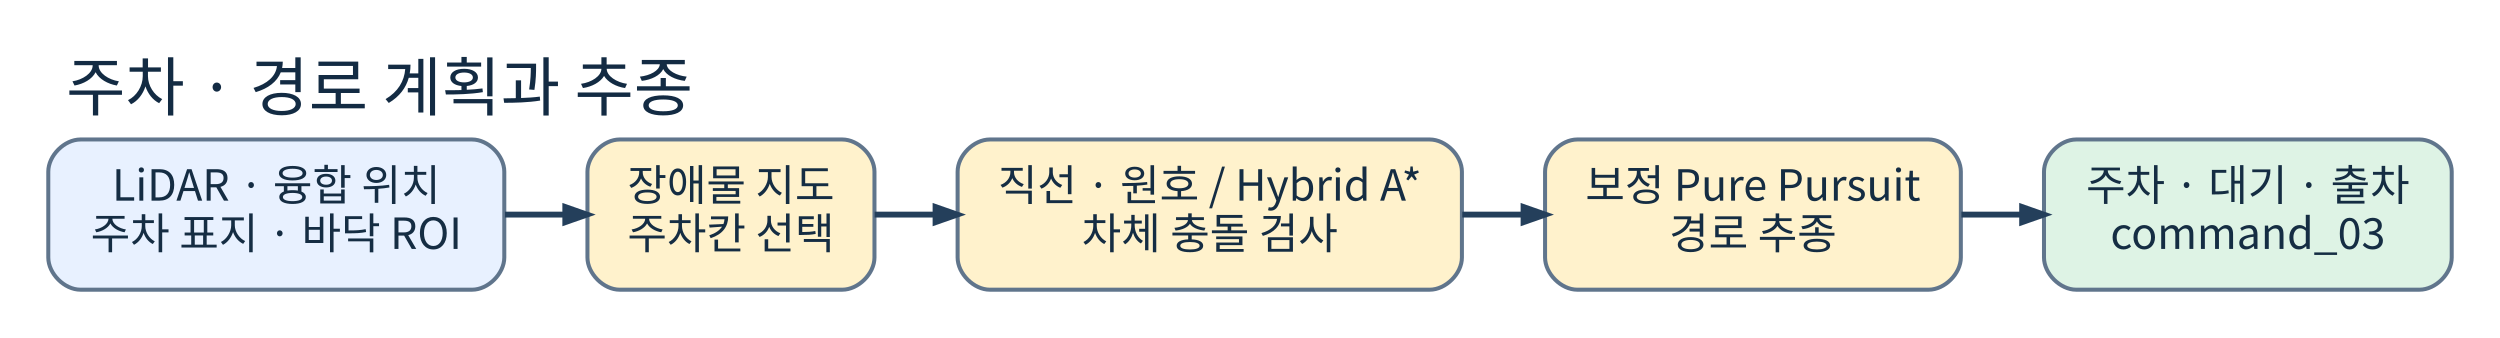
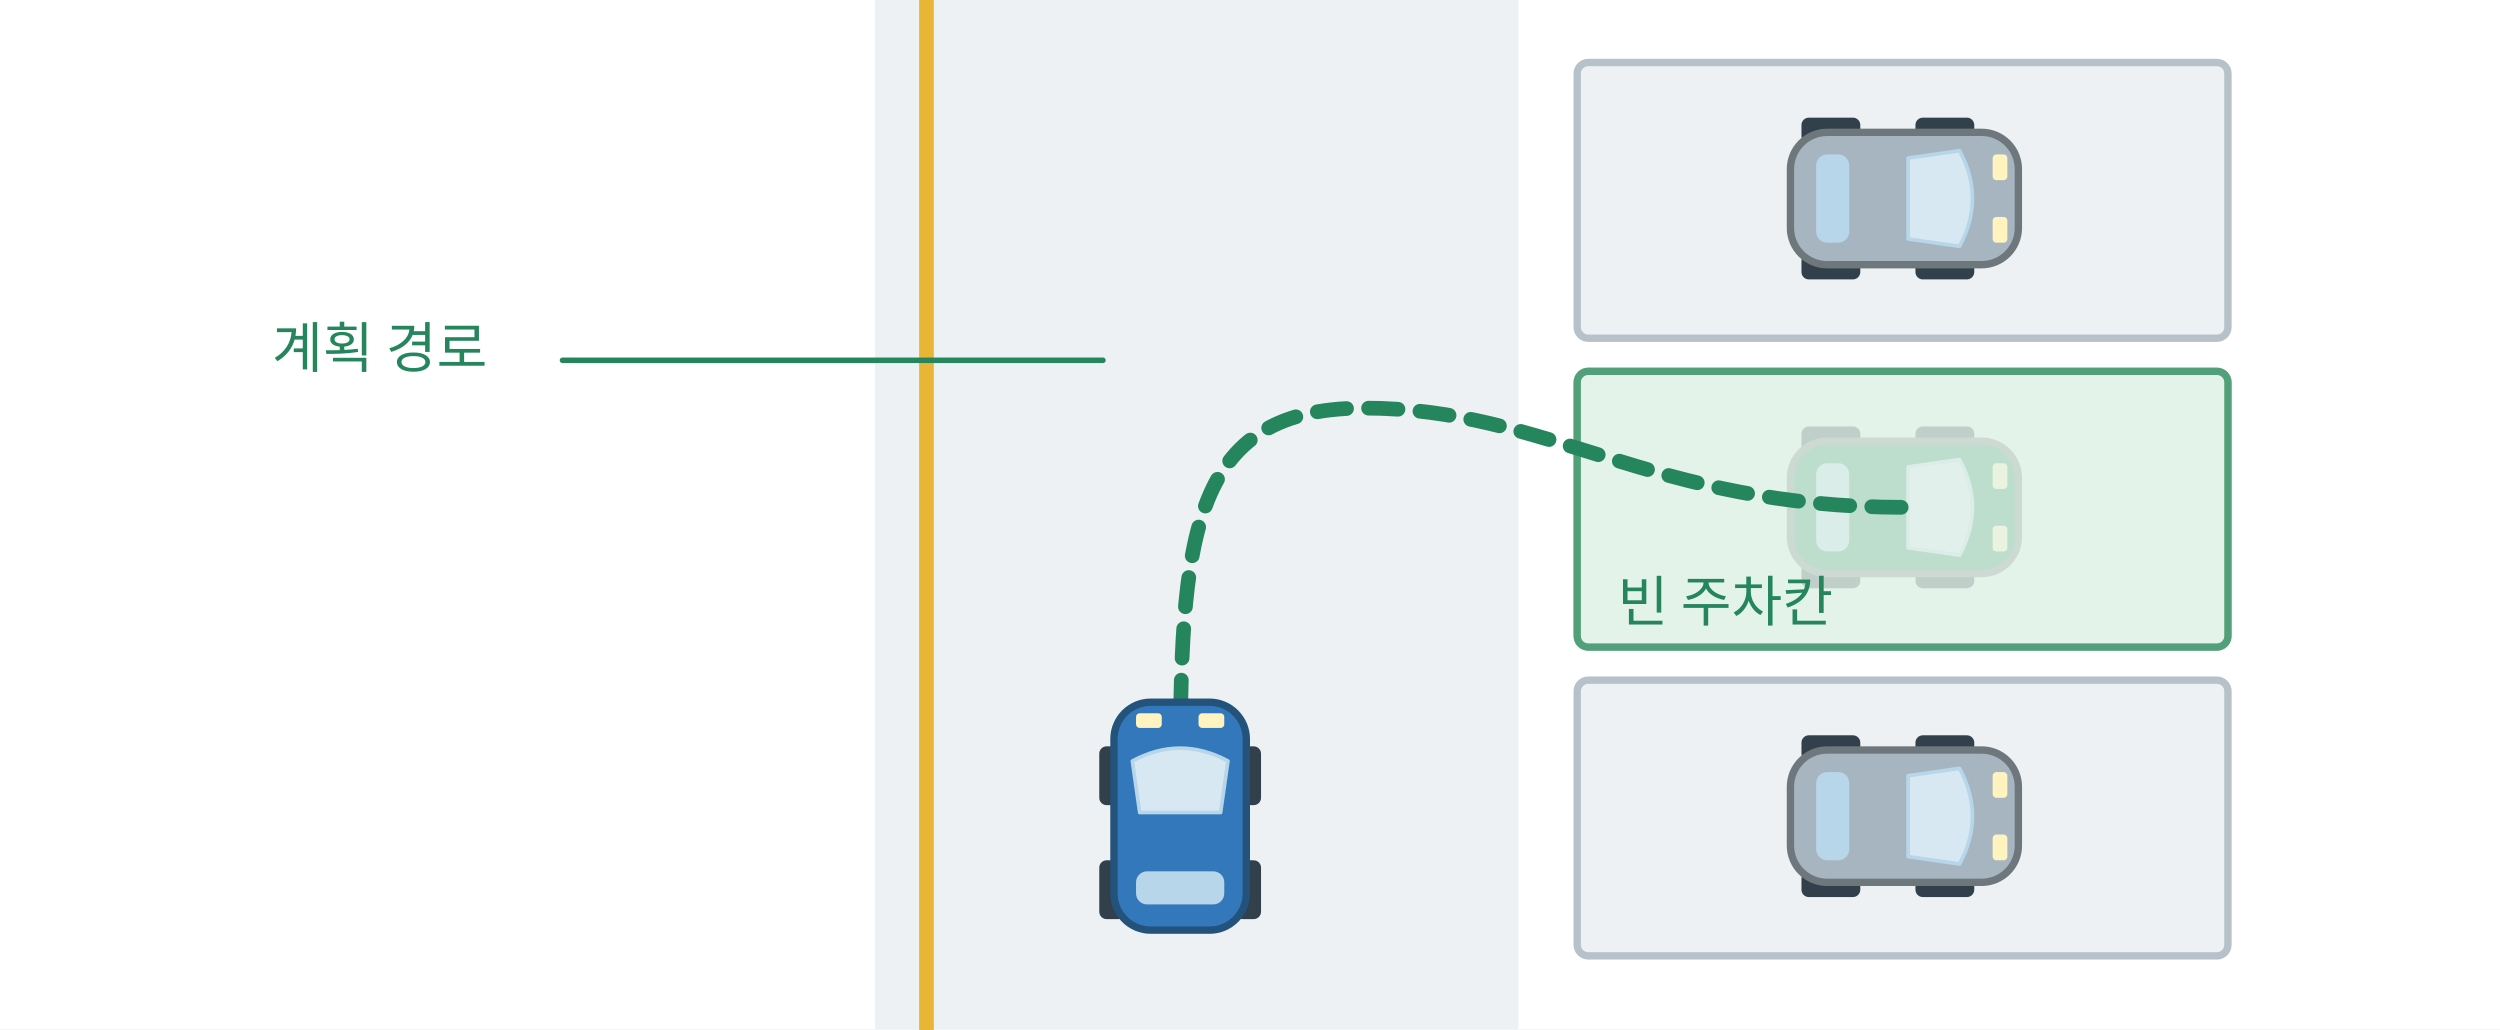
- <svg xmlns="http://www.w3.org/2000/svg" width="932pt" height="126pt" viewBox="0.00 0.00 932.00 126.00">
-   <g id="graph0" class="graph" transform="scale(1 1) rotate(0) translate(18 108)">
-     <polygon fill="white" stroke="transparent" points="-18,18 -18,-108 914,-108 914,18 -18,18" />
-     <text text-anchor="middle" x="123.5" y="-66.8" font-family="Noto Sans CJK KR" font-size="24.00" fill="#132b43">주차 · 경로 계획과 추종</text>
-     <g id="node1" class="node">
-       <path fill="#e8f1ff" stroke="#60758c" stroke-width="1.5" d="M158,-56C158,-56 12,-56 12,-56 6,-56 0,-50 0,-44 0,-44 0,-12 0,-12 0,-6 6,0 12,0 12,0 158,0 158,0 164,0 170,-6 170,-12 170,-12 170,-44 170,-44 170,-50 164,-56 158,-56" />
-       <text text-anchor="middle" x="85" y="-33.2" font-family="Noto Sans CJK KR" font-size="16.00" fill="#152d43">LiDAR · 융합 위치</text>
-       <text text-anchor="middle" x="85" y="-15.2" font-family="Noto Sans CJK KR" font-size="16.00" fill="#152d43">주차 표지 · 바닥 ROI</text>
-     </g>
-     <g id="node2" class="node">
-       <path fill="#fff2cc" stroke="#60758c" stroke-width="1.5" d="M296,-56C296,-56 213,-56 213,-56 207,-56 201,-50 201,-44 201,-44 201,-12 201,-12 201,-6 207,0 213,0 213,0 296,0 296,0 302,0 308,-6 308,-12 308,-12 308,-44 308,-44 308,-50 302,-56 296,-56" />
-       <text text-anchor="middle" x="254.5" y="-33.2" font-family="Noto Sans CJK KR" font-size="16.00" fill="#152d43">장애물 지도</text>
-       <text text-anchor="middle" x="254.5" y="-15.2" font-family="Noto Sans CJK KR" font-size="16.00" fill="#152d43">주차칸 선택</text>
-     </g>
-     <g id="edge1" class="edge">
-       <path fill="none" stroke="#243f5b" stroke-width="2.2" d="M170.25,-28C170.25,-28 192.75,-28 192.75,-28" />
-       <polygon fill="#243f5b" stroke="#243f5b" stroke-width="2.2" points="192.75,-30.8 200.75,-28 192.75,-25.2 192.75,-30.8" />
-     </g>
-     <g id="node3" class="node">
-       <path fill="#fff2cc" stroke="#60758c" stroke-width="1.5" d="M515,-56C515,-56 351,-56 351,-56 345,-56 339,-50 339,-44 339,-44 339,-12 339,-12 339,-6 345,0 351,0 351,0 515,0 515,0 521,0 527,-6 527,-12 527,-12 527,-44 527,-44 527,-50 521,-56 515,-56" />
-       <text text-anchor="middle" x="433" y="-33.2" font-family="Noto Sans CJK KR" font-size="16.00" fill="#152d43">직선 · 원호 / Hybrid A*</text>
-       <text text-anchor="middle" x="433" y="-15.2" font-family="Noto Sans CJK KR" font-size="16.00" fill="#152d43">차체 충돌 검사</text>
-     </g>
-     <g id="edge2" class="edge">
-       <path fill="none" stroke="#243f5b" stroke-width="2.2" d="M308.06,-28C308.06,-28 330.78,-28 330.78,-28" />
-       <polygon fill="#243f5b" stroke="#243f5b" stroke-width="2.2" points="330.78,-30.8 338.78,-28 330.78,-25.2 330.78,-30.8" />
-     </g>
-     <g id="node4" class="node">
-       <path fill="#fff2cc" stroke="#60758c" stroke-width="1.5" d="M701,-56C701,-56 570,-56 570,-56 564,-56 558,-50 558,-44 558,-44 558,-12 558,-12 558,-6 564,0 570,0 570,0 701,0 701,0 707,0 713,-6 713,-12 713,-12 713,-44 713,-44 713,-50 707,-56 701,-56" />
-       <text text-anchor="middle" x="635.5" y="-33.2" font-family="Noto Sans CJK KR" font-size="16.00" fill="#152d43">보정 Pure Pursuit</text>
-       <text text-anchor="middle" x="635.5" y="-15.2" font-family="Noto Sans CJK KR" font-size="16.00" fill="#152d43">경로 추종</text>
-     </g>
-     <g id="edge3" class="edge">
-       <path fill="none" stroke="#243f5b" stroke-width="2.2" d="M527.14,-28C527.14,-28 549.99,-28 549.99,-28" />
-       <polygon fill="#243f5b" stroke="#243f5b" stroke-width="2.2" points="549.99,-30.8 557.99,-28 549.99,-25.2 549.99,-30.8" />
-     </g>
-     <g id="node5" class="node">
-       <path fill="#def3e5" stroke="#60758c" stroke-width="1.5" d="M884,-56C884,-56 756,-56 756,-56 750,-56 744,-50 744,-44 744,-44 744,-12 744,-12 744,-6 750,0 756,0 756,0 884,0 884,0 890,0 896,-6 896,-12 896,-12 896,-44 896,-44 896,-50 890,-56 884,-56" />
-       <text text-anchor="middle" x="820" y="-33.2" font-family="Noto Sans CJK KR" font-size="16.00" fill="#152d43">주차 · 대기 · 출차</text>
-       <text text-anchor="middle" x="820" y="-15.2" font-family="Noto Sans CJK KR" font-size="16.00" fill="#152d43">command_03</text>
-     </g>
-     <g id="edge4" class="edge">
-       <path fill="none" stroke="#243f5b" stroke-width="2.2" d="M713.21,-28C713.21,-28 735.86,-28 735.86,-28" />
-       <polygon fill="#243f5b" stroke="#243f5b" stroke-width="2.2" points="735.86,-30.8 743.86,-28 735.86,-25.2 735.86,-30.8" />
-     </g>
+ <svg xmlns="http://www.w3.org/2000/svg" width="680" height="280" viewBox="0 0 680 280" role="img" aria-labelledby="title">
+   <defs>
+     <marker id="arrow" viewBox="0 0 10 10" refX="8" refY="5" markerWidth="6" markerHeight="6" orient="auto-start-reverse">
+       <path d="M0 0 L10 5 L0 10Z" fill="#3478bc" />
+     </marker>
+     <marker id="greenArrow" viewBox="0 0 10 10" refX="8" refY="5" markerWidth="6" markerHeight="6" orient="auto">
+       <path d="M0 0 L10 5 L0 10Z" fill="#25865d" />
+     </marker>
+     <marker id="purpleArrow" viewBox="0 0 10 10" refX="8" refY="5" markerWidth="6" markerHeight="6" orient="auto">
+       <path d="M0 0 L10 5 L0 10Z" fill="#916ab5" />
+     </marker>
+   </defs>
+   <rect x="0" y="0" width="680" height="280" rx="0" fill="white" stroke="none" stroke-width="2" />
+   <rect x="238" y="0" width="175" height="280" rx="0" fill="#edf1f3" stroke="none" stroke-width="2" />
+   <path d="M252 0 V280" stroke="#e9b534" stroke-width="4" fill="none" stroke-linecap="round" stroke-linejoin="round" />
+   <rect x="429" y="17" width="177" height="75" rx="3" fill="#edf1f3" stroke="#b6c1ca" stroke-width="2" />
+   <rect x="429" y="101" width="177" height="75" rx="3" fill="#edf1f3" stroke="#b6c1ca" stroke-width="2" />
+   <rect x="429" y="185" width="177" height="75" rx="3" fill="#edf1f3" stroke="#b6c1ca" stroke-width="2" />
+   <rect x="429" y="101" width="177" height="75" rx="3" fill="#e4f3e9" stroke="#51a079" stroke-width="2" />
+   <g transform="translate(518 54) rotate(90)" opacity="1">
+     <rect x="-22" y="-19" width="7" height="16" rx="2" fill="#32404c" stroke="none" stroke-width="2" />
+     <rect x="15" y="-19" width="7" height="16" rx="2" fill="#32404c" stroke="none" stroke-width="2" />
+     <rect x="-22" y="12" width="7" height="16" rx="2" fill="#32404c" stroke="none" stroke-width="2" />
+     <rect x="15" y="12" width="7" height="16" rx="2" fill="#32404c" stroke="none" stroke-width="2" />
+     <rect x="-18" y="-31" width="36" height="62" rx="10" fill="#a7b5c1" stroke="#6d777c" stroke-width="2" />
+     <path d="M-13 -15 Q0 -22 13 -15 L11 -1 L-11 -1 Z" stroke="#b8d6e9" stroke-width="1" fill="#d7e8f3" stroke-linecap="round" stroke-linejoin="round" />
+     <rect x="-12" y="15" width="24" height="9" rx="3" fill="#b8d6e9" stroke="none" stroke-width="2" />
+     <rect x="-12" y="-28" width="7" height="4" rx="1" fill="#fff3bf" stroke="none" stroke-width="2" />
+     <rect x="5" y="-28" width="7" height="4" rx="1" fill="#fff3bf" stroke="none" stroke-width="2" />
  </g>
+   <g transform="translate(518 222) rotate(90)" opacity="1">
+     <rect x="-22" y="-19" width="7" height="16" rx="2" fill="#32404c" stroke="none" stroke-width="2" />
+     <rect x="15" y="-19" width="7" height="16" rx="2" fill="#32404c" stroke="none" stroke-width="2" />
+     <rect x="-22" y="12" width="7" height="16" rx="2" fill="#32404c" stroke="none" stroke-width="2" />
+     <rect x="15" y="12" width="7" height="16" rx="2" fill="#32404c" stroke="none" stroke-width="2" />
+     <rect x="-18" y="-31" width="36" height="62" rx="10" fill="#a7b5c1" stroke="#6d777c" stroke-width="2" />
+     <path d="M-13 -15 Q0 -22 13 -15 L11 -1 L-11 -1 Z" stroke="#b8d6e9" stroke-width="1" fill="#d7e8f3" stroke-linecap="round" stroke-linejoin="round" />
+     <rect x="-12" y="15" width="24" height="9" rx="3" fill="#b8d6e9" stroke="none" stroke-width="2" />
+     <rect x="-12" y="-28" width="7" height="4" rx="1" fill="#fff3bf" stroke="none" stroke-width="2" />
+     <rect x="5" y="-28" width="7" height="4" rx="1" fill="#fff3bf" stroke="none" stroke-width="2" />
+   </g>
+   <g transform="translate(518 138) rotate(90)" opacity="0.2">
+     <rect x="-22" y="-19" width="7" height="16" rx="2" fill="#32404c" stroke="none" stroke-width="2" />
+     <rect x="15" y="-19" width="7" height="16" rx="2" fill="#32404c" stroke="none" stroke-width="2" />
+     <rect x="-22" y="12" width="7" height="16" rx="2" fill="#32404c" stroke="none" stroke-width="2" />
+     <rect x="15" y="12" width="7" height="16" rx="2" fill="#32404c" stroke="none" stroke-width="2" />
+     <rect x="-18" y="-31" width="36" height="62" rx="10" fill="#25865d" stroke="#6d777c" stroke-width="2" />
+     <path d="M-13 -15 Q0 -22 13 -15 L11 -1 L-11 -1 Z" stroke="#b8d6e9" stroke-width="1" fill="#d7e8f3" stroke-linecap="round" stroke-linejoin="round" />
+     <rect x="-12" y="15" width="24" height="9" rx="3" fill="#b8d6e9" stroke="none" stroke-width="2" />
+     <rect x="-12" y="-28" width="7" height="4" rx="1" fill="#fff3bf" stroke="none" stroke-width="2" />
+     <rect x="5" y="-28" width="7" height="4" rx="1" fill="#fff3bf" stroke="none" stroke-width="2" />
+   </g>
+   <path d="M321 221 C321 150 321 111 371 111 S449 138 518 138" stroke="#25865d" stroke-width="4" fill="none" stroke-linecap="round" stroke-linejoin="round" stroke-dasharray="8 6" />
+   <g transform="translate(321 222) rotate(0)" opacity="1">
+     <rect x="-22" y="-19" width="7" height="16" rx="2" fill="#32404c" stroke="none" stroke-width="2" />
+     <rect x="15" y="-19" width="7" height="16" rx="2" fill="#32404c" stroke="none" stroke-width="2" />
+     <rect x="-22" y="12" width="7" height="16" rx="2" fill="#32404c" stroke="none" stroke-width="2" />
+     <rect x="15" y="12" width="7" height="16" rx="2" fill="#32404c" stroke="none" stroke-width="2" />
+     <rect x="-18" y="-31" width="36" height="62" rx="10" fill="#3478bc" stroke="#23527b" stroke-width="2" />
+     <path d="M-13 -15 Q0 -22 13 -15 L11 -1 L-11 -1 Z" stroke="#b8d6e9" stroke-width="1" fill="#d7e8f3" stroke-linecap="round" stroke-linejoin="round" />
+     <rect x="-12" y="15" width="24" height="9" rx="3" fill="#b8d6e9" stroke="none" stroke-width="2" />
+     <rect x="-12" y="-28" width="7" height="4" rx="1" fill="#fff3bf" stroke="none" stroke-width="2" />
+     <rect x="5" y="-28" width="7" height="4" rx="1" fill="#fff3bf" stroke="none" stroke-width="2" />
+   </g>
+   <text x="440" y="169" font-family="Noto Sans CJK KR, sans-serif" font-size="15" fill="#25865d" text-anchor="start">빈 주차칸</text>
+   <text x="74" y="100" font-family="Noto Sans CJK KR, sans-serif" font-size="15" fill="#25865d" text-anchor="start">계획 경로</text>
+   <path d="M153 98 H300" stroke="#25865d" stroke-width="1.5" fill="none" stroke-linecap="round" stroke-linejoin="round" />
</svg>
